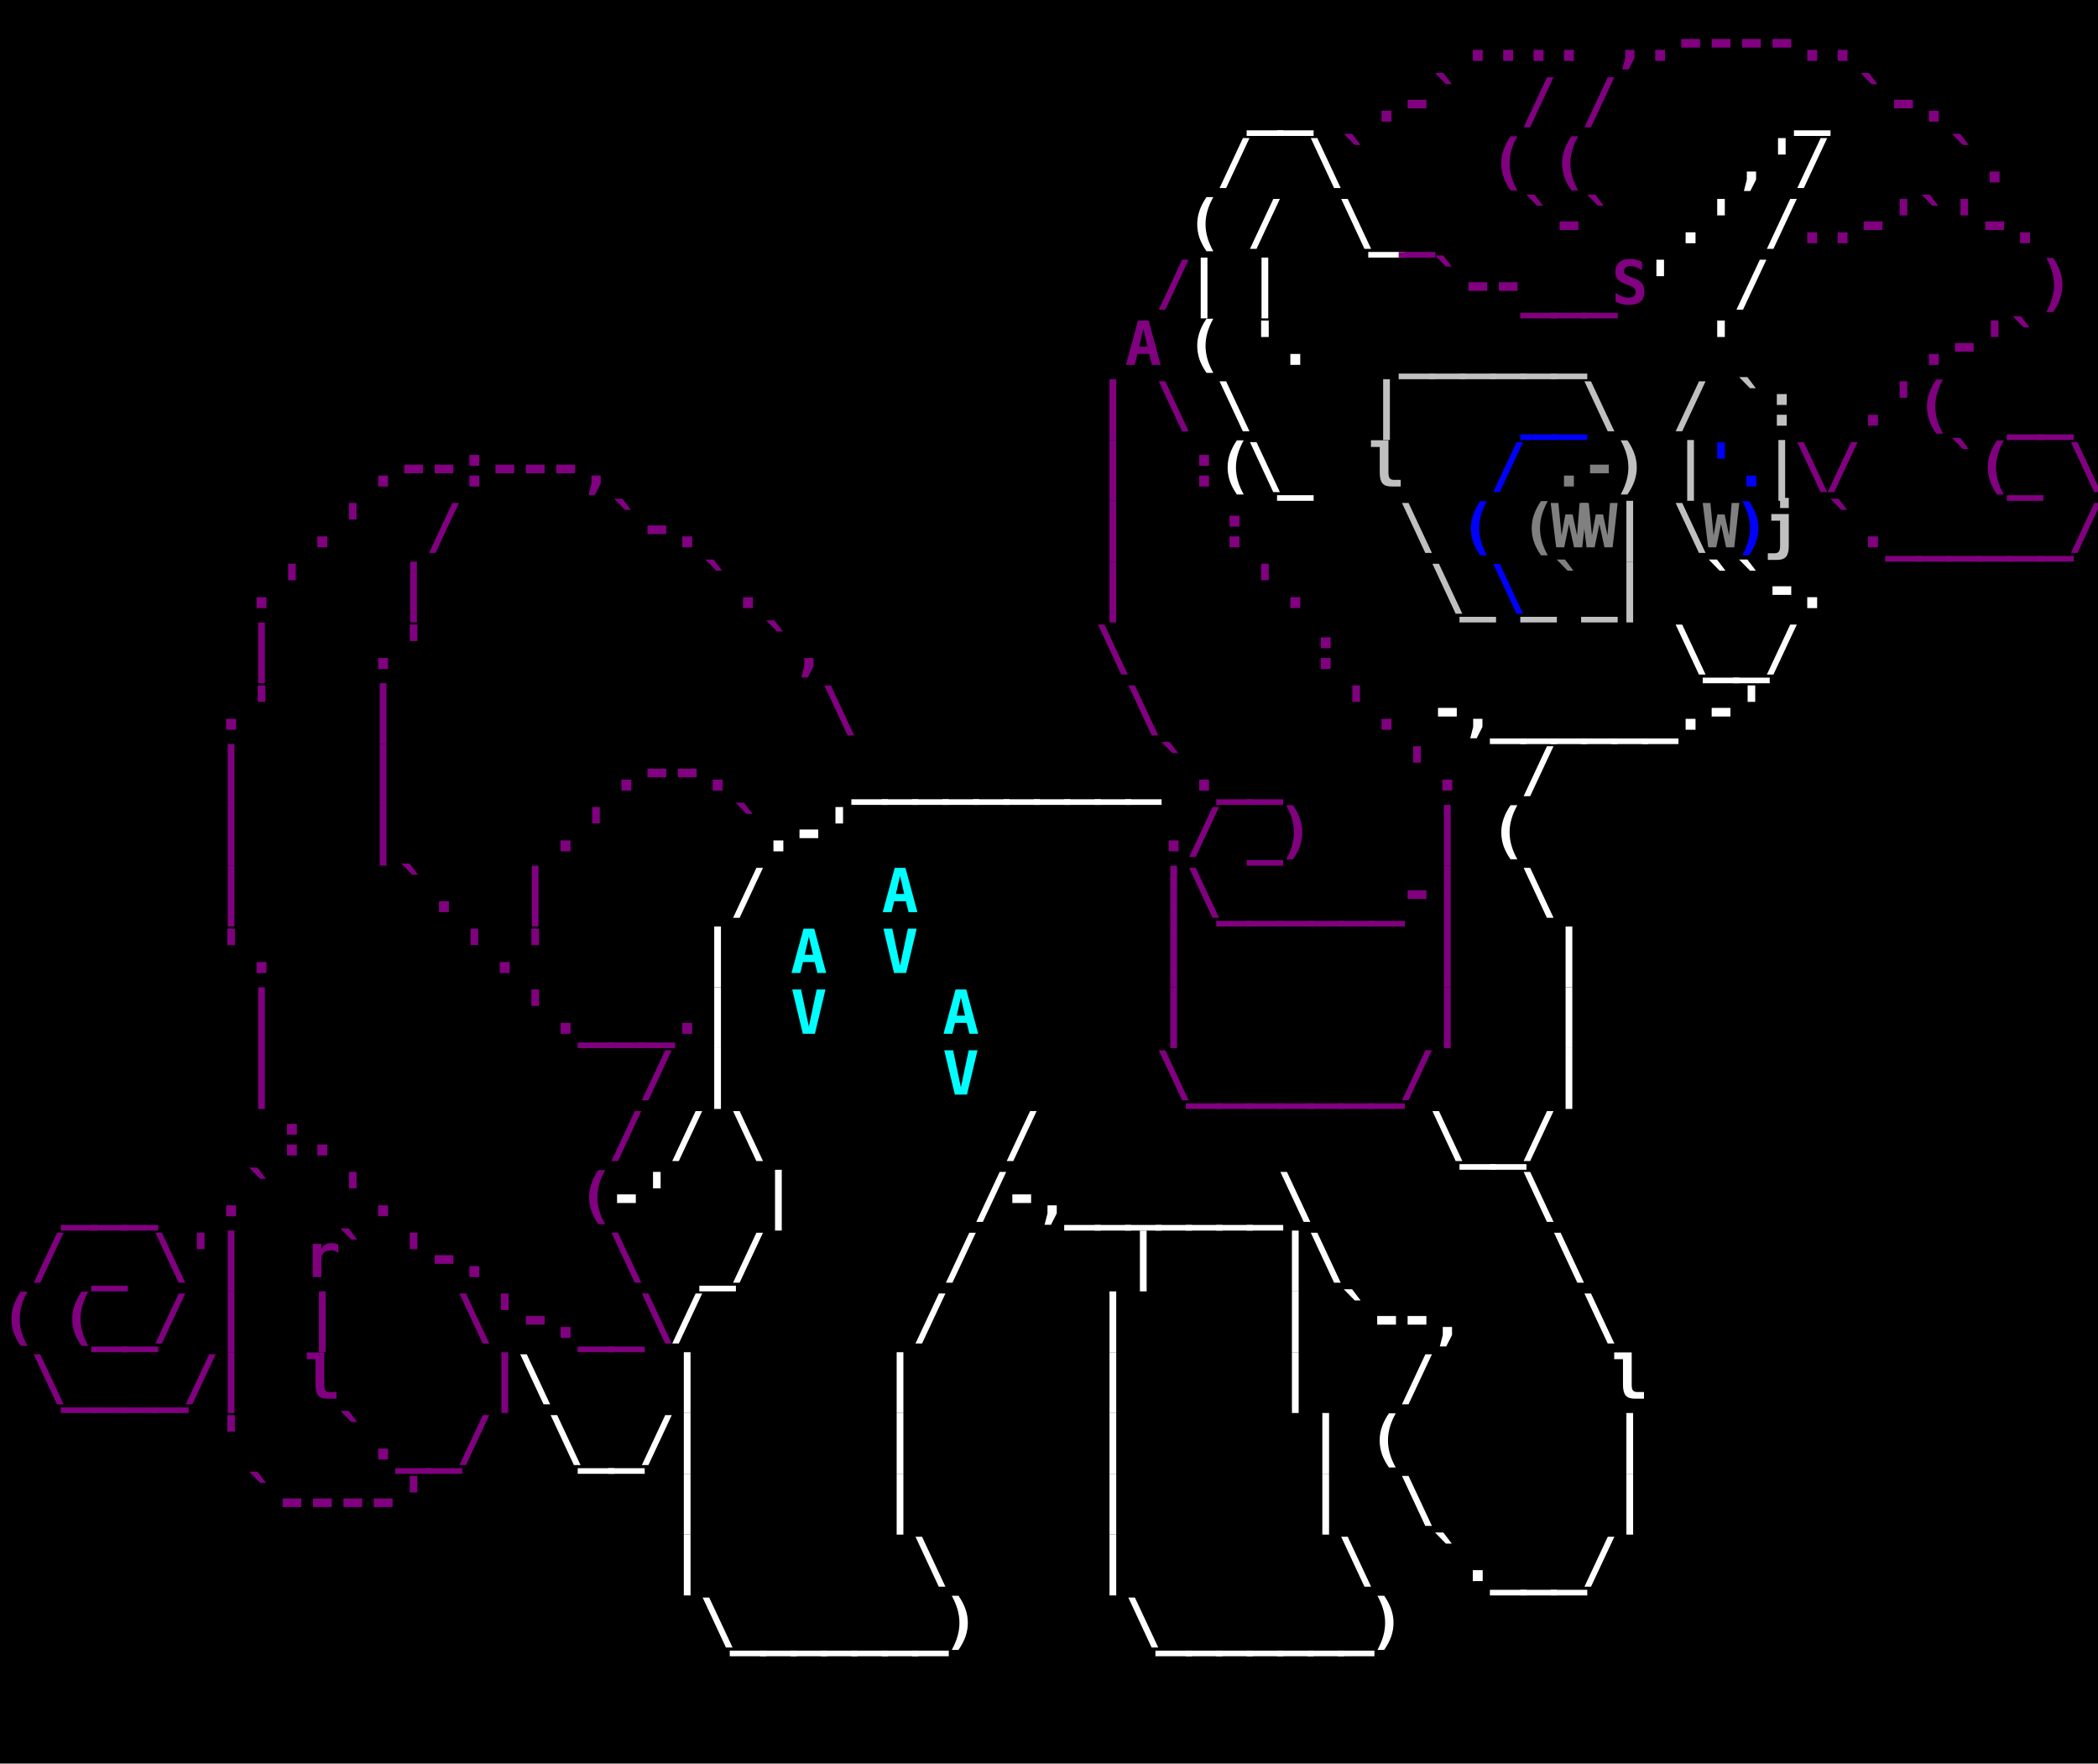
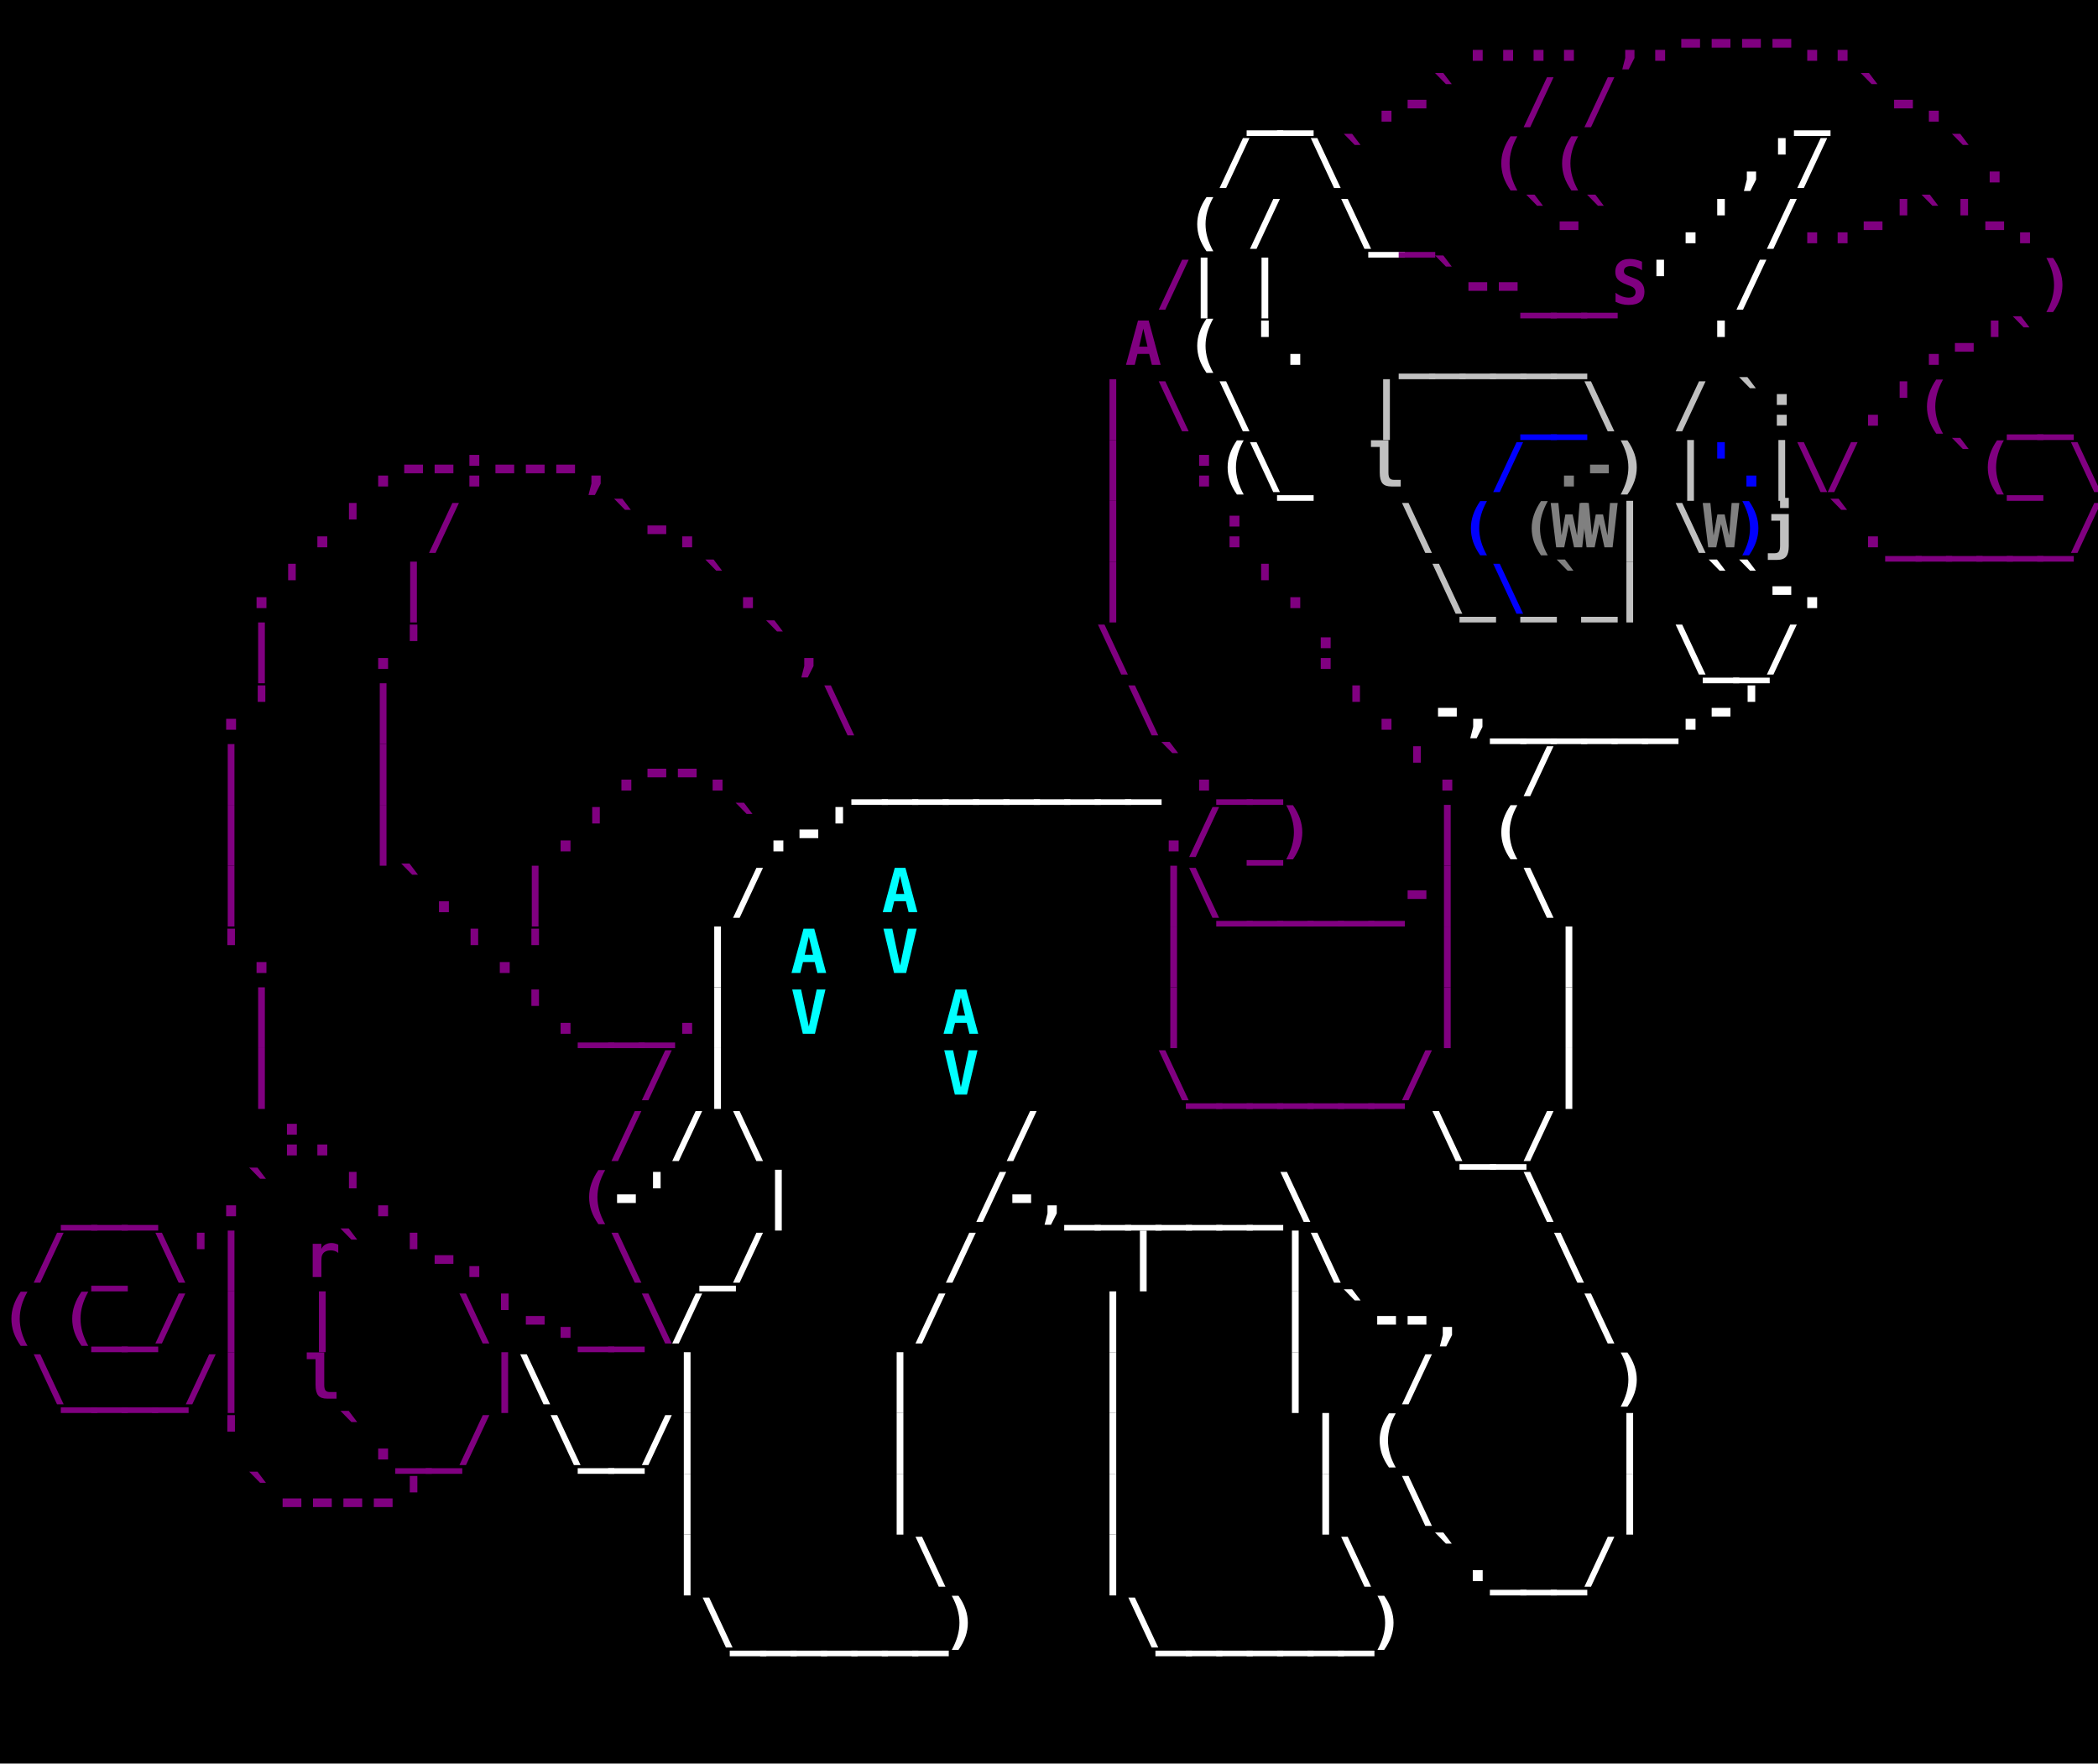
<svg xmlns="http://www.w3.org/2000/svg" width="414" height="348">
  <rect style="fill:black;stroke:none;" width="414" height="348" x="0" y="0" />
  <text y="0" x="0" style="font-family:monospace;font-size:12px;font-weight:bold;">
    <tspan x="288" y="12" style="fill:purple;">.</tspan>
    <tspan x="294" y="12" style="fill:purple;">.</tspan>
    <tspan x="300" y="12" style="fill:purple;">.</tspan>
    <tspan x="306" y="12" style="fill:purple;">.</tspan>
    <tspan x="318" y="12" style="fill:purple;">,</tspan>
    <tspan x="324" y="12" style="fill:purple;">.</tspan>
    <tspan x="330" y="12" style="fill:purple;">-</tspan>
    <tspan x="336" y="12" style="fill:purple;">-</tspan>
    <tspan x="342" y="12" style="fill:purple;">-</tspan>
    <tspan x="348" y="12" style="fill:purple;">-</tspan>
    <tspan x="354" y="12" style="fill:purple;">.</tspan>
    <tspan x="360" y="12" style="fill:purple;">.</tspan>
    <tspan x="246" y="24" style="fill:white;">_</tspan>
    <tspan x="252" y="24" style="fill:white;">_</tspan>
    <tspan x="270" y="24" style="fill:purple;">.</tspan>
    <tspan x="276" y="24" style="fill:purple;">-</tspan>
    <tspan x="282" y="24" style="fill:purple;">`</tspan>
    <tspan x="300" y="24" style="fill:purple;">/</tspan>
    <tspan x="312" y="24" style="fill:purple;">/</tspan>
    <tspan x="354" y="24" style="fill:white;">_</tspan>
    <tspan x="366" y="24" style="fill:purple;">`</tspan>
    <tspan x="372" y="24" style="fill:purple;">-</tspan>
    <tspan x="378" y="24" style="fill:purple;">.</tspan>
    <tspan x="240" y="36" style="fill:white;">/</tspan>
    <tspan x="258" y="36" style="fill:white;">\</tspan>
    <tspan x="264" y="36" style="fill:purple;">`</tspan>
    <tspan x="294" y="36" style="fill:purple;">(</tspan>
    <tspan x="306" y="36" style="fill:purple;">(</tspan>
    <tspan x="342" y="36" style="fill:white;">,</tspan>
    <tspan x="348" y="36" style="fill:white;">'</tspan>
    <tspan x="354" y="36" style="fill:white;">/</tspan>
    <tspan x="384" y="36" style="fill:purple;">`</tspan>
    <tspan x="390" y="36" style="fill:purple;">.</tspan>
    <tspan x="234" y="48" style="fill:white;">(</tspan>
    <tspan x="246" y="48" style="fill:white;">/</tspan>
    <tspan x="264" y="48" style="fill:white;">\</tspan>
    <tspan x="270" y="48" style="fill:white;">_</tspan>
    <tspan x="276" y="48" style="fill:purple;">_</tspan>
    <tspan x="300" y="48" style="fill:purple;">`</tspan>
    <tspan x="306" y="48" style="fill:purple;">-</tspan>
    <tspan x="312" y="48" style="fill:purple;">`</tspan>
    <tspan x="330" y="48" style="fill:white;">.</tspan>
    <tspan x="336" y="48" style="fill:white;">'</tspan>
    <tspan x="348" y="48" style="fill:white;">/</tspan>
    <tspan x="354" y="48" style="fill:purple;">.</tspan>
    <tspan x="360" y="48" style="fill:purple;">.</tspan>
    <tspan x="366" y="48" style="fill:purple;">-</tspan>
    <tspan x="372" y="48" style="fill:purple;">'</tspan>
    <tspan x="378" y="48" style="fill:purple;">`</tspan>
    <tspan x="384" y="48" style="fill:purple;">'</tspan>
    <tspan x="390" y="48" style="fill:purple;">-</tspan>
    <tspan x="396" y="48" style="fill:purple;">.</tspan>
    <tspan x="228" y="60" style="fill:purple;">/</tspan>
    <tspan x="234" y="60" style="fill:white;">|</tspan>
    <tspan x="246" y="60" style="fill:white;">|</tspan>
    <tspan x="282" y="60" style="fill:purple;">`</tspan>
    <tspan x="288" y="60" style="fill:purple;">-</tspan>
    <tspan x="294" y="60" style="fill:purple;">-</tspan>
    <tspan x="300" y="60" style="fill:purple;">_</tspan>
    <tspan x="306" y="60" style="fill:purple;">_</tspan>
    <tspan x="312" y="60" style="fill:purple;">_</tspan>
    <tspan x="318" y="60" style="fill:purple;">S</tspan>
    <tspan x="324" y="60" style="fill:white;">'</tspan>
    <tspan x="342" y="60" style="fill:white;">/</tspan>
    <tspan x="402" y="60" style="fill:purple;">)</tspan>
    <tspan x="222" y="72" style="fill:purple;">A</tspan>
    <tspan x="234" y="72" style="fill:white;">(</tspan>
    <tspan x="246" y="72" style="fill:white;">'</tspan>
    <tspan x="252" y="72" style="fill:white;">.</tspan>
    <tspan x="276" y="72" style="fill:silver;">_</tspan>
    <tspan x="282" y="72" style="fill:silver;">_</tspan>
    <tspan x="288" y="72" style="fill:silver;">_</tspan>
    <tspan x="294" y="72" style="fill:silver;">_</tspan>
    <tspan x="300" y="72" style="fill:silver;">_</tspan>
    <tspan x="306" y="72" style="fill:silver;">_</tspan>
    <tspan x="336" y="72" style="fill:white;">'</tspan>
    <tspan x="378" y="72" style="fill:purple;">.</tspan>
    <tspan x="384" y="72" style="fill:purple;">-</tspan>
    <tspan x="390" y="72" style="fill:purple;">'</tspan>
    <tspan x="396" y="72" style="fill:purple;">`</tspan>
    <tspan x="216" y="84" style="fill:purple;">|</tspan>
    <tspan x="228" y="84" style="fill:purple;">\</tspan>
    <tspan x="240" y="84" style="fill:white;">\</tspan>
    <tspan x="270" y="84" style="fill:silver;">|</tspan>
    <tspan x="300" y="84" style="fill:blue;">_</tspan>
    <tspan x="306" y="84" style="fill:blue;">_</tspan>
    <tspan x="312" y="84" style="fill:silver;">\</tspan>
    <tspan x="330" y="84" style="fill:silver;">/</tspan>
    <tspan x="342" y="84" style="fill:silver;">`</tspan>
    <tspan x="348" y="84" style="fill:silver;">:</tspan>
    <tspan x="366" y="84" style="fill:purple;">.</tspan>
    <tspan x="372" y="84" style="fill:purple;">'</tspan>
    <tspan x="378" y="84" style="fill:purple;">(</tspan>
    <tspan x="396" y="84" style="fill:purple;">_</tspan>
    <tspan x="402" y="84" style="fill:purple;">_</tspan>
    <tspan x="72" y="96" style="fill:purple;">.</tspan>
    <tspan x="78" y="96" style="fill:purple;">-</tspan>
    <tspan x="84" y="96" style="fill:purple;">-</tspan>
    <tspan x="90" y="96" style="fill:purple;">:</tspan>
    <tspan x="96" y="96" style="fill:purple;">-</tspan>
    <tspan x="102" y="96" style="fill:purple;">-</tspan>
    <tspan x="108" y="96" style="fill:purple;">-</tspan>
    <tspan x="114" y="96" style="fill:purple;">,</tspan>
    <tspan x="216" y="96" style="fill:purple;">|</tspan>
    <tspan x="234" y="96" style="fill:purple;">:</tspan>
    <tspan x="240" y="96" style="fill:white;">(</tspan>
    <tspan x="246" y="96" style="fill:white;">\</tspan>
    <tspan x="252" y="96" style="fill:white;">_</tspan>
    <tspan x="270" y="96" style="fill:silver;">l</tspan>
    <tspan x="294" y="96" style="fill:blue;">/</tspan>
    <tspan x="306" y="96" style="fill:gray;">.</tspan>
    <tspan x="312" y="96" style="fill:gray;">-</tspan>
    <tspan x="318" y="96" style="fill:silver;">)</tspan>
    <tspan x="330" y="96" style="fill:silver;">|</tspan>
    <tspan x="336" y="96" style="fill:blue;">'</tspan>
    <tspan x="342" y="96" style="fill:blue;">.</tspan>
    <tspan x="348" y="96" style="fill:silver;">|</tspan>
    <tspan x="354" y="96" style="fill:purple;">\</tspan>
    <tspan x="360" y="96" style="fill:purple;">/</tspan>
    <tspan x="384" y="96" style="fill:purple;">`</tspan>
    <tspan x="390" y="96" style="fill:purple;">(</tspan>
    <tspan x="396" y="96" style="fill:purple;">_</tspan>
    <tspan x="408" y="96" style="fill:purple;">\</tspan>
    <tspan x="60" y="108" style="fill:purple;">.</tspan>
    <tspan x="66" y="108" style="fill:purple;">'</tspan>
    <tspan x="84" y="108" style="fill:purple;">/</tspan>
    <tspan x="120" y="108" style="fill:purple;">`</tspan>
    <tspan x="126" y="108" style="fill:purple;">-</tspan>
    <tspan x="132" y="108" style="fill:purple;">.</tspan>
    <tspan x="216" y="108" style="fill:purple;">|</tspan>
    <tspan x="240" y="108" style="fill:purple;">:</tspan>
    <tspan x="276" y="108" style="fill:silver;">\</tspan>
    <tspan x="288" y="108" style="fill:blue;">(</tspan>
    <tspan x="300" y="108" style="fill:gray;">(</tspan>
    <tspan x="306" y="108" style="fill:gray;">W</tspan>
    <tspan x="312" y="108" style="fill:gray;">W</tspan>
    <tspan x="318" y="108" style="fill:silver;">|</tspan>
    <tspan x="330" y="108" style="fill:silver;">\</tspan>
    <tspan x="336" y="108" style="fill:gray;">W</tspan>
    <tspan x="342" y="108" style="fill:blue;">)</tspan>
    <tspan x="348" y="108" style="fill:silver;">j</tspan>
    <tspan x="360" y="108" style="fill:purple;">`</tspan>
    <tspan x="366" y="108" style="fill:purple;">.</tspan>
    <tspan x="372" y="108" style="fill:purple;">_</tspan>
    <tspan x="378" y="108" style="fill:purple;">_</tspan>
    <tspan x="384" y="108" style="fill:purple;">_</tspan>
    <tspan x="390" y="108" style="fill:purple;">_</tspan>
    <tspan x="396" y="108" style="fill:purple;">_</tspan>
    <tspan x="402" y="108" style="fill:purple;">_</tspan>
    <tspan x="408" y="108" style="fill:purple;">/</tspan>
    <tspan x="48" y="120" style="fill:purple;">.</tspan>
    <tspan x="54" y="120" style="fill:purple;">'</tspan>
    <tspan x="78" y="120" style="fill:purple;">|</tspan>
    <tspan x="138" y="120" style="fill:purple;">`</tspan>
    <tspan x="144" y="120" style="fill:purple;">.</tspan>
    <tspan x="216" y="120" style="fill:purple;">|</tspan>
    <tspan x="246" y="120" style="fill:purple;">'</tspan>
    <tspan x="252" y="120" style="fill:purple;">.</tspan>
    <tspan x="282" y="120" style="fill:silver;">\</tspan>
    <tspan x="288" y="120" style="fill:silver;">_</tspan>
    <tspan x="294" y="120" style="fill:blue;">\</tspan>
    <tspan x="300" y="120" style="fill:silver;">_</tspan>
    <tspan x="306" y="120" style="fill:gray;">`</tspan>
    <tspan x="312" y="120" style="fill:silver;">_</tspan>
    <tspan x="318" y="120" style="fill:silver;">|</tspan>
    <tspan x="336" y="120" style="fill:white;">`</tspan>
    <tspan x="342" y="120" style="fill:white;">`</tspan>
    <tspan x="348" y="120" style="fill:white;">-</tspan>
    <tspan x="354" y="120" style="fill:white;">.</tspan>
    <tspan x="48" y="132" style="fill:purple;">|</tspan>
    <tspan x="72" y="132" style="fill:purple;">.</tspan>
    <tspan x="78" y="132" style="fill:purple;">'</tspan>
    <tspan x="150" y="132" style="fill:purple;">`</tspan>
    <tspan x="156" y="132" style="fill:purple;">,</tspan>
    <tspan x="216" y="132" style="fill:purple;">\</tspan>
    <tspan x="258" y="132" style="fill:purple;">:</tspan>
    <tspan x="330" y="132" style="fill:white;">\</tspan>
    <tspan x="336" y="132" style="fill:white;">_</tspan>
    <tspan x="342" y="132" style="fill:white;">_</tspan>
    <tspan x="348" y="132" style="fill:white;">/</tspan>
    <tspan x="42" y="144" style="fill:purple;">.</tspan>
    <tspan x="48" y="144" style="fill:purple;">'</tspan>
    <tspan x="72" y="144" style="fill:purple;">|</tspan>
    <tspan x="162" y="144" style="fill:purple;">\</tspan>
    <tspan x="222" y="144" style="fill:purple;">\</tspan>
    <tspan x="264" y="144" style="fill:purple;">'</tspan>
    <tspan x="270" y="144" style="fill:purple;">.</tspan>
    <tspan x="282" y="144" style="fill:white;">-</tspan>
    <tspan x="288" y="144" style="fill:white;">,</tspan>
    <tspan x="294" y="144" style="fill:white;">_</tspan>
    <tspan x="300" y="144" style="fill:white;">_</tspan>
    <tspan x="306" y="144" style="fill:white;">_</tspan>
    <tspan x="312" y="144" style="fill:white;">_</tspan>
    <tspan x="318" y="144" style="fill:white;">_</tspan>
    <tspan x="324" y="144" style="fill:white;">_</tspan>
    <tspan x="330" y="144" style="fill:white;">.</tspan>
    <tspan x="336" y="144" style="fill:white;">-</tspan>
    <tspan x="342" y="144" style="fill:white;">'</tspan>
    <tspan x="42" y="156" style="fill:purple;">|</tspan>
    <tspan x="72" y="156" style="fill:purple;">|</tspan>
    <tspan x="120" y="156" style="fill:purple;">.</tspan>
    <tspan x="126" y="156" style="fill:purple;">-</tspan>
    <tspan x="132" y="156" style="fill:purple;">-</tspan>
    <tspan x="138" y="156" style="fill:purple;">.</tspan>
    <tspan x="168" y="156" style="fill:white;">_</tspan>
    <tspan x="174" y="156" style="fill:white;">_</tspan>
    <tspan x="180" y="156" style="fill:white;">_</tspan>
    <tspan x="186" y="156" style="fill:white;">_</tspan>
    <tspan x="192" y="156" style="fill:white;">_</tspan>
    <tspan x="198" y="156" style="fill:white;">_</tspan>
    <tspan x="204" y="156" style="fill:white;">_</tspan>
    <tspan x="210" y="156" style="fill:white;">_</tspan>
    <tspan x="216" y="156" style="fill:white;">_</tspan>
    <tspan x="222" y="156" style="fill:white;">_</tspan>
    <tspan x="228" y="156" style="fill:purple;">`</tspan>
    <tspan x="234" y="156" style="fill:purple;">.</tspan>
    <tspan x="240" y="156" style="fill:purple;">_</tspan>
    <tspan x="246" y="156" style="fill:purple;">_</tspan>
    <tspan x="276" y="156" style="fill:purple;">'</tspan>
    <tspan x="282" y="156" style="fill:purple;">.</tspan>
    <tspan x="300" y="156" style="fill:white;">/</tspan>
    <tspan x="42" y="168" style="fill:purple;">|</tspan>
    <tspan x="72" y="168" style="fill:purple;">|</tspan>
    <tspan x="108" y="168" style="fill:purple;">.</tspan>
    <tspan x="114" y="168" style="fill:purple;">'</tspan>
    <tspan x="144" y="168" style="fill:purple;">`</tspan>
    <tspan x="150" y="168" style="fill:white;">.</tspan>
    <tspan x="156" y="168" style="fill:white;">-</tspan>
    <tspan x="162" y="168" style="fill:white;">'</tspan>
    <tspan x="228" y="168" style="fill:purple;">.</tspan>
    <tspan x="234" y="168" style="fill:purple;">/</tspan>
    <tspan x="246" y="168" style="fill:purple;">_</tspan>
    <tspan x="252" y="168" style="fill:purple;">)</tspan>
    <tspan x="282" y="168" style="fill:purple;">|</tspan>
    <tspan x="294" y="168" style="fill:white;">(</tspan>
    <tspan x="42" y="180" style="fill:purple;">|</tspan>
    <tspan x="78" y="180" style="fill:purple;">`</tspan>
    <tspan x="84" y="180" style="fill:purple;">.</tspan>
    <tspan x="102" y="180" style="fill:purple;">|</tspan>
    <tspan x="144" y="180" style="fill:white;">/</tspan>
    <tspan x="174" y="180" style="fill:cyan;">A</tspan>
    <tspan x="228" y="180" style="fill:purple;">|</tspan>
    <tspan x="234" y="180" style="fill:purple;">\</tspan>
    <tspan x="240" y="180" style="fill:purple;">_</tspan>
    <tspan x="246" y="180" style="fill:purple;">_</tspan>
    <tspan x="252" y="180" style="fill:purple;">_</tspan>
    <tspan x="258" y="180" style="fill:purple;">_</tspan>
    <tspan x="264" y="180" style="fill:purple;">_</tspan>
    <tspan x="270" y="180" style="fill:purple;">_</tspan>
    <tspan x="276" y="180" style="fill:purple;">-</tspan>
    <tspan x="282" y="180" style="fill:purple;">|</tspan>
    <tspan x="300" y="180" style="fill:white;">\</tspan>
    <tspan x="42" y="192" style="fill:purple;">'</tspan>
    <tspan x="48" y="192" style="fill:purple;">.</tspan>
    <tspan x="90" y="192" style="fill:purple;">'</tspan>
    <tspan x="96" y="192" style="fill:purple;">.</tspan>
    <tspan x="102" y="192" style="fill:purple;">'</tspan>
    <tspan x="138" y="192" style="fill:white;">|</tspan>
    <tspan x="156" y="192" style="fill:cyan;">A</tspan>
    <tspan x="174" y="192" style="fill:cyan;">V</tspan>
    <tspan x="228" y="192" style="fill:purple;">|</tspan>
    <tspan x="282" y="192" style="fill:purple;">|</tspan>
    <tspan x="306" y="192" style="fill:white;">|</tspan>
    <tspan x="48" y="204" style="fill:purple;">|</tspan>
    <tspan x="102" y="204" style="fill:purple;">'</tspan>
    <tspan x="108" y="204" style="fill:purple;">.</tspan>
    <tspan x="114" y="204" style="fill:purple;">_</tspan>
    <tspan x="120" y="204" style="fill:purple;">_</tspan>
    <tspan x="126" y="204" style="fill:purple;">_</tspan>
    <tspan x="132" y="204" style="fill:purple;">.</tspan>
    <tspan x="138" y="204" style="fill:white;">|</tspan>
    <tspan x="156" y="204" style="fill:cyan;">V</tspan>
    <tspan x="186" y="204" style="fill:cyan;">A</tspan>
    <tspan x="228" y="204" style="fill:purple;">|</tspan>
    <tspan x="282" y="204" style="fill:purple;">|</tspan>
    <tspan x="306" y="204" style="fill:white;">|</tspan>
    <tspan x="48" y="216" style="fill:purple;">|</tspan>
    <tspan x="126" y="216" style="fill:purple;">/</tspan>
    <tspan x="138" y="216" style="fill:white;">|</tspan>
    <tspan x="186" y="216" style="fill:cyan;">V</tspan>
    <tspan x="228" y="216" style="fill:purple;">\</tspan>
    <tspan x="234" y="216" style="fill:purple;">_</tspan>
    <tspan x="240" y="216" style="fill:purple;">_</tspan>
    <tspan x="246" y="216" style="fill:purple;">_</tspan>
    <tspan x="252" y="216" style="fill:purple;">_</tspan>
    <tspan x="258" y="216" style="fill:purple;">_</tspan>
    <tspan x="264" y="216" style="fill:purple;">_</tspan>
    <tspan x="270" y="216" style="fill:purple;">_</tspan>
    <tspan x="276" y="216" style="fill:purple;">/</tspan>
    <tspan x="306" y="216" style="fill:white;">|</tspan>
    <tspan x="54" y="228" style="fill:purple;">:</tspan>
    <tspan x="60" y="228" style="fill:purple;">.</tspan>
    <tspan x="120" y="228" style="fill:purple;">/</tspan>
    <tspan x="132" y="228" style="fill:white;">/</tspan>
    <tspan x="144" y="228" style="fill:white;">\</tspan>
    <tspan x="198" y="228" style="fill:white;">/</tspan>
    <tspan x="282" y="228" style="fill:white;">\</tspan>
    <tspan x="288" y="228" style="fill:white;">_</tspan>
    <tspan x="294" y="228" style="fill:white;">_</tspan>
    <tspan x="300" y="228" style="fill:white;">/</tspan>
    <tspan x="12" y="240" style="fill:purple;">_</tspan>
    <tspan x="18" y="240" style="fill:purple;">_</tspan>
    <tspan x="24" y="240" style="fill:purple;">_</tspan>
    <tspan x="42" y="240" style="fill:purple;">.</tspan>
    <tspan x="48" y="240" style="fill:purple;">`</tspan>
    <tspan x="66" y="240" style="fill:purple;">'</tspan>
    <tspan x="72" y="240" style="fill:purple;">.</tspan>
    <tspan x="114" y="240" style="fill:purple;">(</tspan>
    <tspan x="120" y="240" style="fill:white;">-</tspan>
    <tspan x="126" y="240" style="fill:white;">'</tspan>
    <tspan x="150" y="240" style="fill:white;">|</tspan>
    <tspan x="192" y="240" style="fill:white;">/</tspan>
    <tspan x="198" y="240" style="fill:white;">-</tspan>
    <tspan x="204" y="240" style="fill:white;">,</tspan>
    <tspan x="210" y="240" style="fill:white;">_</tspan>
    <tspan x="216" y="240" style="fill:white;">_</tspan>
    <tspan x="222" y="240" style="fill:white;">_</tspan>
    <tspan x="228" y="240" style="fill:white;">_</tspan>
    <tspan x="234" y="240" style="fill:white;">_</tspan>
    <tspan x="240" y="240" style="fill:white;">_</tspan>
    <tspan x="246" y="240" style="fill:white;">_</tspan>
    <tspan x="252" y="240" style="fill:white;">\</tspan>
    <tspan x="300" y="240" style="fill:white;">\</tspan>
    <tspan x="6" y="252" style="fill:purple;">/</tspan>
    <tspan x="18" y="252" style="fill:purple;">_</tspan>
    <tspan x="30" y="252" style="fill:purple;">\</tspan>
    <tspan x="36" y="252" style="fill:purple;">'</tspan>
    <tspan x="42" y="252" style="fill:purple;">|</tspan>
    <tspan x="60" y="252" style="fill:purple;">r</tspan>
    <tspan x="66" y="252" style="fill:purple;">`</tspan>
    <tspan x="78" y="252" style="fill:purple;">'</tspan>
    <tspan x="84" y="252" style="fill:purple;">-</tspan>
    <tspan x="90" y="252" style="fill:purple;">.</tspan>
    <tspan x="120" y="252" style="fill:purple;">\</tspan>
    <tspan x="138" y="252" style="fill:white;">_</tspan>
    <tspan x="144" y="252" style="fill:white;">/</tspan>
    <tspan x="186" y="252" style="fill:white;">/</tspan>
    <tspan x="222" y="252" style="fill:white;">|</tspan>
    <tspan x="252" y="252" style="fill:white;">|</tspan>
    <tspan x="258" y="252" style="fill:white;">\</tspan>
    <tspan x="306" y="252" style="fill:white;">\</tspan>
    <tspan x="0" y="264" style="fill:purple;">(</tspan>
    <tspan x="12" y="264" style="fill:purple;">(</tspan>
    <tspan x="18" y="264" style="fill:purple;">_</tspan>
    <tspan x="24" y="264" style="fill:purple;">_</tspan>
    <tspan x="30" y="264" style="fill:purple;">/</tspan>
    <tspan x="42" y="264" style="fill:purple;">|</tspan>
    <tspan x="60" y="264" style="fill:purple;">|</tspan>
    <tspan x="90" y="264" style="fill:purple;">\</tspan>
    <tspan x="96" y="264" style="fill:purple;">'</tspan>
    <tspan x="102" y="264" style="fill:purple;">-</tspan>
    <tspan x="108" y="264" style="fill:purple;">.</tspan>
    <tspan x="114" y="264" style="fill:purple;">_</tspan>
    <tspan x="120" y="264" style="fill:purple;">_</tspan>
    <tspan x="126" y="264" style="fill:purple;">\</tspan>
    <tspan x="132" y="264" style="fill:white;">/</tspan>
    <tspan x="180" y="264" style="fill:white;">/</tspan>
    <tspan x="216" y="264" style="fill:white;">|</tspan>
    <tspan x="252" y="264" style="fill:white;">|</tspan>
    <tspan x="264" y="264" style="fill:white;">`</tspan>
    <tspan x="270" y="264" style="fill:white;">-</tspan>
    <tspan x="276" y="264" style="fill:white;">-</tspan>
    <tspan x="282" y="264" style="fill:white;">,</tspan>
    <tspan x="312" y="264" style="fill:white;">\</tspan>
    <tspan x="6" y="276" style="fill:purple;">\</tspan>
    <tspan x="12" y="276" style="fill:purple;">_</tspan>
    <tspan x="18" y="276" style="fill:purple;">_</tspan>
    <tspan x="24" y="276" style="fill:purple;">_</tspan>
    <tspan x="30" y="276" style="fill:purple;">_</tspan>
    <tspan x="36" y="276" style="fill:purple;">/</tspan>
    <tspan x="42" y="276" style="fill:purple;">|</tspan>
    <tspan x="60" y="276" style="fill:purple;">l</tspan>
    <tspan x="96" y="276" style="fill:purple;">|</tspan>
    <tspan x="102" y="276" style="fill:white;">\</tspan>
    <tspan x="132" y="276" style="fill:white;">|</tspan>
    <tspan x="174" y="276" style="fill:white;">|</tspan>
    <tspan x="216" y="276" style="fill:white;">|</tspan>
    <tspan x="252" y="276" style="fill:white;">|</tspan>
    <tspan x="276" y="276" style="fill:white;">/</tspan>
-     <tspan x="318" y="276" style="fill:white;">l</tspan>
+     <tspan x="318" y="276" style="fill:white;">)</tspan>
    <tspan x="42" y="288" style="fill:purple;">'</tspan>
    <tspan x="66" y="288" style="fill:purple;">`</tspan>
    <tspan x="72" y="288" style="fill:purple;">.</tspan>
    <tspan x="78" y="288" style="fill:purple;">_</tspan>
    <tspan x="84" y="288" style="fill:purple;">_</tspan>
    <tspan x="90" y="288" style="fill:purple;">/</tspan>
    <tspan x="108" y="288" style="fill:white;">\</tspan>
    <tspan x="114" y="288" style="fill:white;">_</tspan>
    <tspan x="120" y="288" style="fill:white;">_</tspan>
    <tspan x="126" y="288" style="fill:white;">/</tspan>
    <tspan x="132" y="288" style="fill:white;">|</tspan>
    <tspan x="174" y="288" style="fill:white;">|</tspan>
    <tspan x="216" y="288" style="fill:white;">|</tspan>
    <tspan x="258" y="288" style="fill:white;">|</tspan>
    <tspan x="270" y="288" style="fill:white;">(</tspan>
    <tspan x="318" y="288" style="fill:white;">|</tspan>
    <tspan x="48" y="300" style="fill:purple;">`</tspan>
    <tspan x="54" y="300" style="fill:purple;">-</tspan>
    <tspan x="60" y="300" style="fill:purple;">-</tspan>
    <tspan x="66" y="300" style="fill:purple;">-</tspan>
    <tspan x="72" y="300" style="fill:purple;">-</tspan>
    <tspan x="78" y="300" style="fill:purple;">'</tspan>
    <tspan x="132" y="300" style="fill:white;">|</tspan>
    <tspan x="174" y="300" style="fill:white;">|</tspan>
    <tspan x="216" y="300" style="fill:white;">|</tspan>
    <tspan x="258" y="300" style="fill:white;">|</tspan>
    <tspan x="276" y="300" style="fill:white;">\</tspan>
    <tspan x="318" y="300" style="fill:white;">|</tspan>
    <tspan x="132" y="312" style="fill:white;">|</tspan>
    <tspan x="180" y="312" style="fill:white;">\</tspan>
    <tspan x="216" y="312" style="fill:white;">|</tspan>
    <tspan x="264" y="312" style="fill:white;">\</tspan>
    <tspan x="282" y="312" style="fill:white;">`</tspan>
    <tspan x="288" y="312" style="fill:white;">.</tspan>
    <tspan x="294" y="312" style="fill:white;">_</tspan>
    <tspan x="300" y="312" style="fill:white;">_</tspan>
    <tspan x="306" y="312" style="fill:white;">_</tspan>
    <tspan x="312" y="312" style="fill:white;">/</tspan>
    <tspan x="138" y="324" style="fill:white;">\</tspan>
    <tspan x="144" y="324" style="fill:white;">_</tspan>
    <tspan x="150" y="324" style="fill:white;">_</tspan>
    <tspan x="156" y="324" style="fill:white;">_</tspan>
    <tspan x="162" y="324" style="fill:white;">_</tspan>
    <tspan x="168" y="324" style="fill:white;">_</tspan>
    <tspan x="174" y="324" style="fill:white;">_</tspan>
    <tspan x="180" y="324" style="fill:white;">_</tspan>
    <tspan x="186" y="324" style="fill:white;">)</tspan>
    <tspan x="222" y="324" style="fill:white;">\</tspan>
    <tspan x="228" y="324" style="fill:white;">_</tspan>
    <tspan x="234" y="324" style="fill:white;">_</tspan>
    <tspan x="240" y="324" style="fill:white;">_</tspan>
    <tspan x="246" y="324" style="fill:white;">_</tspan>
    <tspan x="252" y="324" style="fill:white;">_</tspan>
    <tspan x="258" y="324" style="fill:white;">_</tspan>
    <tspan x="264" y="324" style="fill:white;">_</tspan>
    <tspan x="270" y="324" style="fill:white;">)</tspan>
  </text>
</svg>
